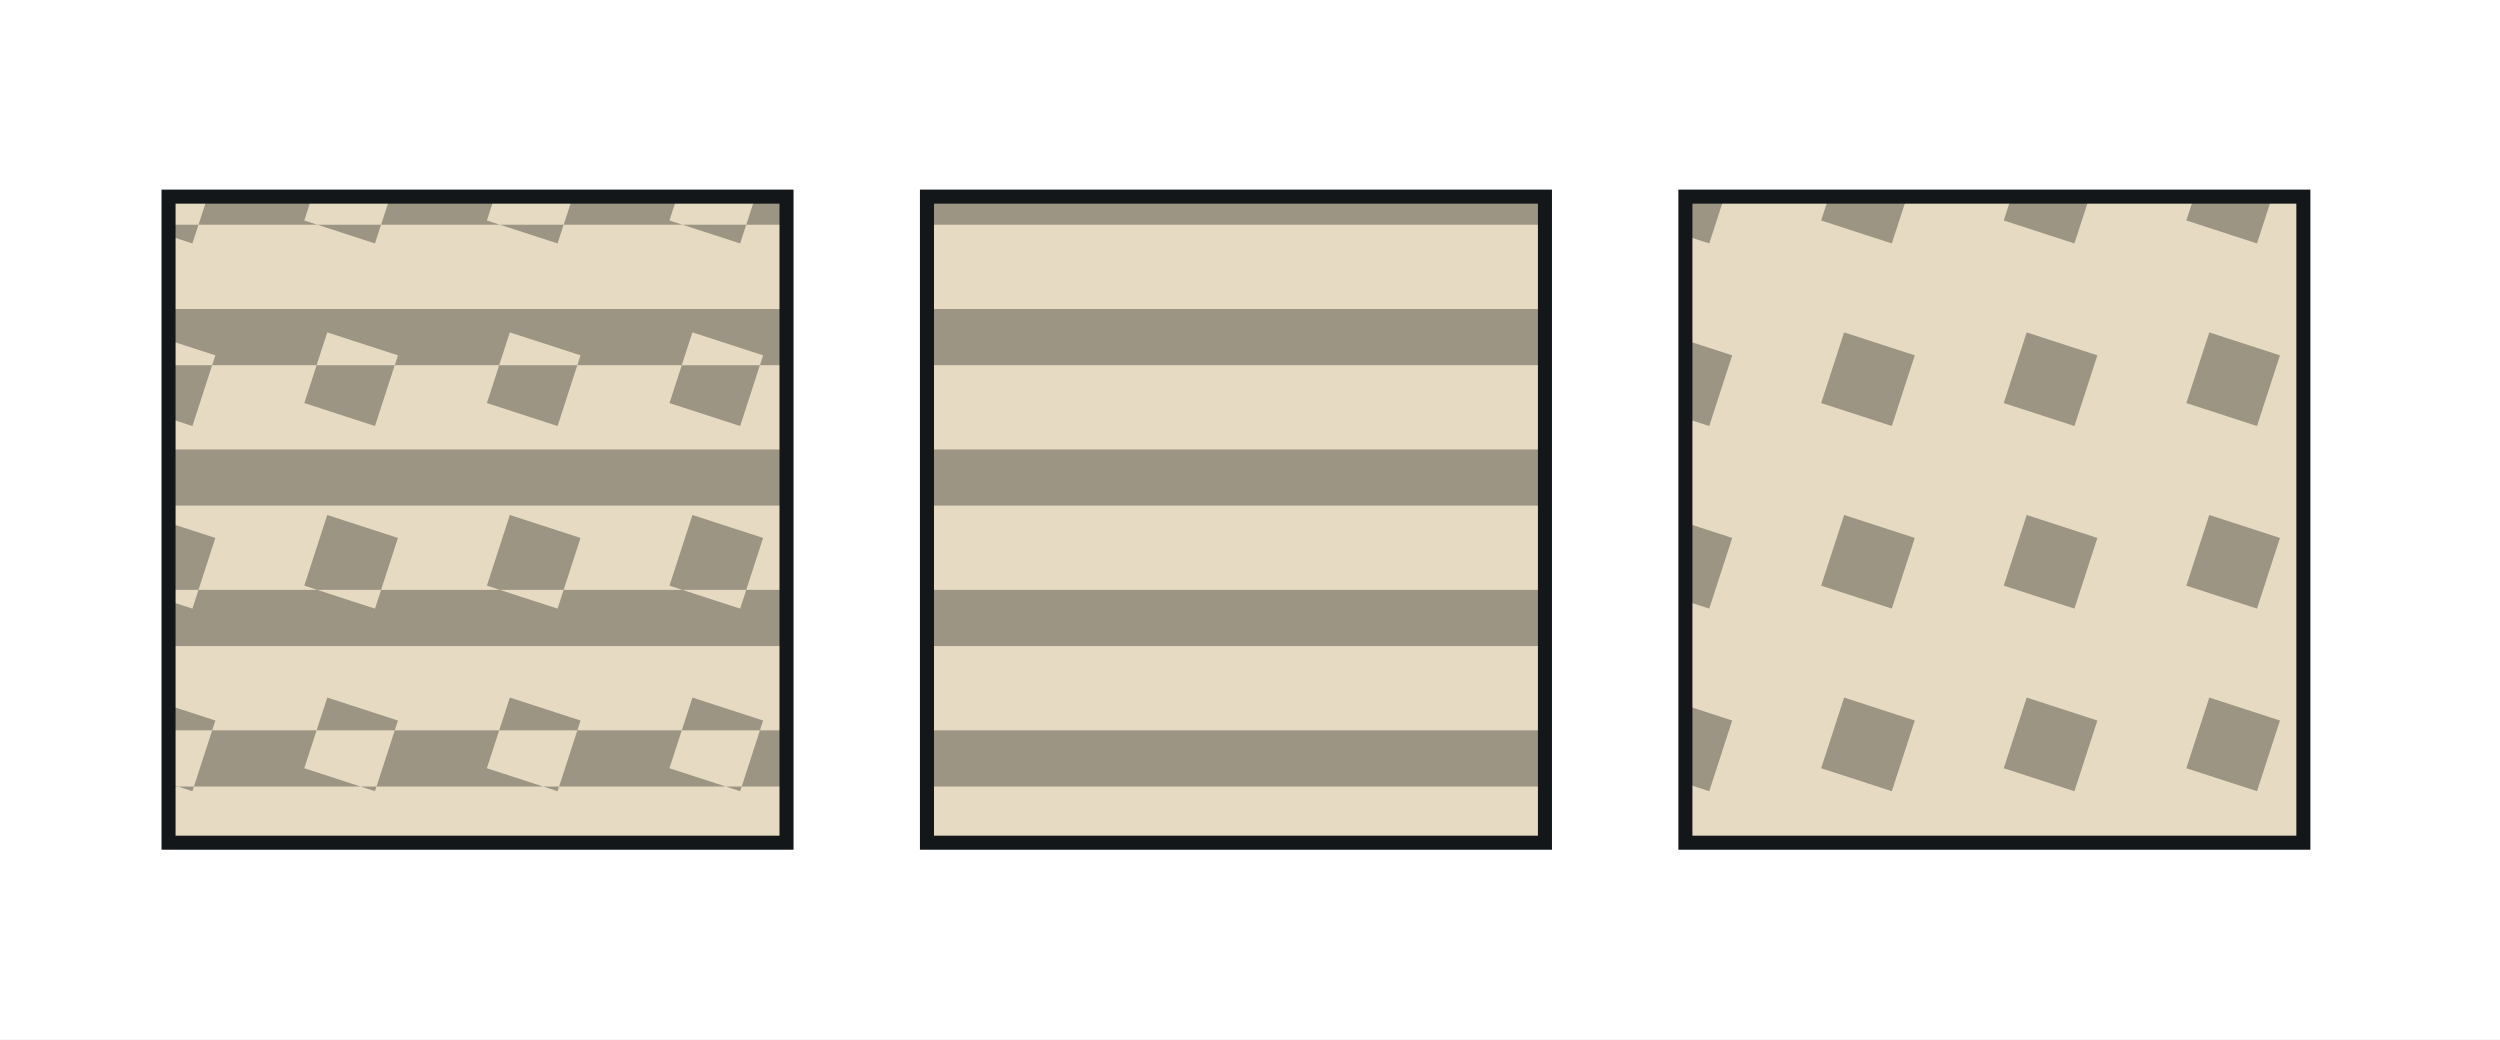
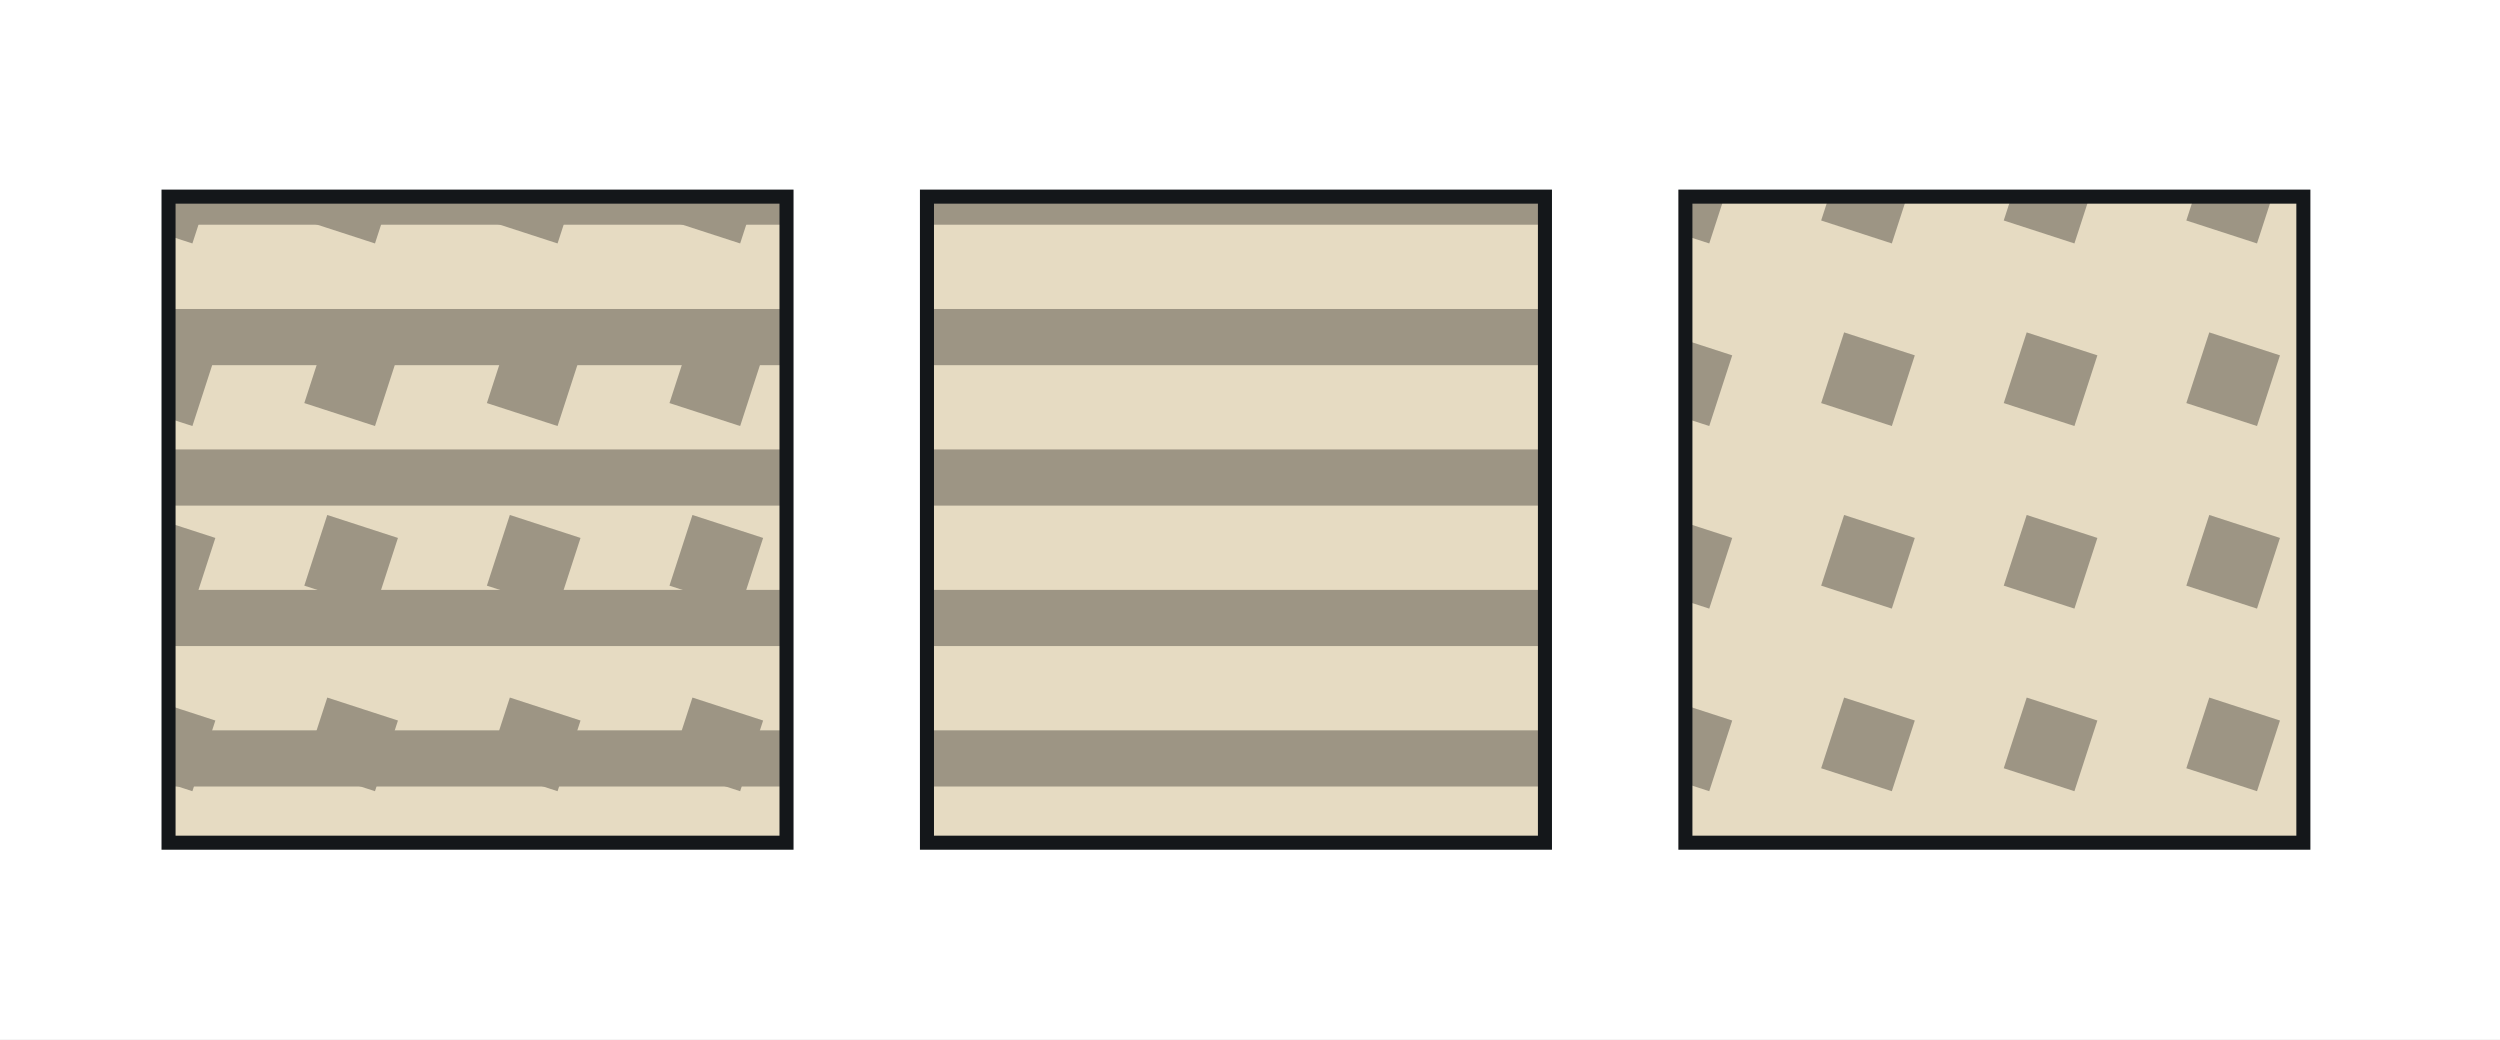
<svg xmlns="http://www.w3.org/2000/svg" width="178" height="74" viewBox="0 0 178 74">
  <defs>
    <clipPath id="svg-clip-0" clipPathUnits="userSpaceOnUse">
      <path d="M12 14 L56 14 L56 60 L12 60 Z" />
    </clipPath>
    <clipPath id="svg-clip-1" clipPathUnits="userSpaceOnUse">
      <path d="M66 14 L110 14 L110 60 L66 60 Z" />
    </clipPath>
    <clipPath id="svg-clip-2" clipPathUnits="userSpaceOnUse">
      <path d="M120 14 L164 14 L164 60 L120 60 Z" />
    </clipPath>
  </defs>
  <g fill="none" stroke-miterlimit="10">
    <rect x="0" y="0" width="178" height="74" fill="#ffffff" stroke="none" />
    <path d="M12 14 L56 14 L56 60 L12 60 Z" fill="#e6dbc2" stroke="none" />
-     <path d="M10 12 L58 12 L58 16 L10 16 Z M10 22 L58 22 L58 26 L10 26 Z M10 32 L58 32 L58 36 L10 36 Z M10 42 L58 42 L58 46 L10 46 Z M10 52 L58 52 L58 56 L10 56 Z M-15.699 -15.334 L-17.334 -10.301 L-12.301 -8.666 L-10.666 -13.699 Z M-15.699 -2.334 L-17.334 2.699 L-12.301 4.334 L-10.666 -0.699 Z M-15.699 10.666 L-17.334 15.699 L-12.301 17.334 L-10.666 12.301 Z M-15.699 23.666 L-17.334 28.699 L-12.301 30.334 L-10.666 25.301 Z M-15.699 36.666 L-17.334 41.699 L-12.301 43.334 L-10.666 38.301 Z M-15.699 49.666 L-17.334 54.699 L-12.301 56.334 L-10.666 51.301 Z M-15.699 62.666 L-17.334 67.699 L-12.301 69.334 L-10.666 64.301 Z M-15.699 75.666 L-17.334 80.699 L-12.301 82.334 L-10.666 77.301 Z M-15.699 88.666 L-17.334 93.699 L-12.301 95.334 L-10.666 90.301 Z M-2.699 -15.334 L-4.334 -10.301 L0.699 -8.666 L2.334 -13.699 Z M-2.699 -2.334 L-4.334 2.699 L0.699 4.334 L2.334 -0.699 Z M-2.699 10.666 L-4.334 15.699 L0.699 17.334 L2.334 12.301 Z M-2.699 23.666 L-4.334 28.699 L0.699 30.334 L2.334 25.301 Z M-2.699 36.666 L-4.334 41.699 L0.699 43.334 L2.334 38.301 Z M-2.699 49.666 L-4.334 54.699 L0.699 56.334 L2.334 51.301 Z M-2.699 62.666 L-4.334 67.699 L0.699 69.334 L2.334 64.301 Z M-2.699 75.666 L-4.334 80.699 L0.699 82.334 L2.334 77.301 Z M-2.699 88.666 L-4.334 93.699 L0.699 95.334 L2.334 90.301 Z M10.301 -15.334 L8.666 -10.301 L13.699 -8.666 L15.334 -13.699 Z M10.301 -2.334 L8.666 2.699 L13.699 4.334 L15.334 -0.699 Z M10.301 10.666 L8.666 15.699 L13.699 17.334 L15.334 12.301 Z M10.301 23.666 L8.666 28.699 L13.699 30.334 L15.334 25.301 Z M10.301 36.666 L8.666 41.699 L13.699 43.334 L15.334 38.301 Z M10.301 49.666 L8.666 54.699 L13.699 56.334 L15.334 51.301 Z M10.301 62.666 L8.666 67.699 L13.699 69.334 L15.334 64.301 Z M10.301 75.666 L8.666 80.699 L13.699 82.334 L15.334 77.301 Z M10.301 88.666 L8.666 93.699 L13.699 95.334 L15.334 90.301 Z M23.301 -15.334 L21.666 -10.301 L26.699 -8.666 L28.334 -13.699 Z M23.301 -2.334 L21.666 2.699 L26.699 4.334 L28.334 -0.699 Z M23.301 10.666 L21.666 15.699 L26.699 17.334 L28.334 12.301 Z M23.301 23.666 L21.666 28.699 L26.699 30.334 L28.334 25.301 Z M23.301 36.666 L21.666 41.699 L26.699 43.334 L28.334 38.301 Z M23.301 49.666 L21.666 54.699 L26.699 56.334 L28.334 51.301 Z M23.301 62.666 L21.666 67.699 L26.699 69.334 L28.334 64.301 Z M23.301 75.666 L21.666 80.699 L26.699 82.334 L28.334 77.301 Z M23.301 88.666 L21.666 93.699 L26.699 95.334 L28.334 90.301 Z M36.301 -15.334 L34.666 -10.301 L39.699 -8.666 L41.334 -13.699 Z M36.301 -2.334 L34.666 2.699 L39.699 4.334 L41.334 -0.699 Z M36.301 10.666 L34.666 15.699 L39.699 17.334 L41.334 12.301 Z M36.301 23.666 L34.666 28.699 L39.699 30.334 L41.334 25.301 Z M36.301 36.666 L34.666 41.699 L39.699 43.334 L41.334 38.301 Z M36.301 49.666 L34.666 54.699 L39.699 56.334 L41.334 51.301 Z M36.301 62.666 L34.666 67.699 L39.699 69.334 L41.334 64.301 Z M36.301 75.666 L34.666 80.699 L39.699 82.334 L41.334 77.301 Z M36.301 88.666 L34.666 93.699 L39.699 95.334 L41.334 90.301 Z M49.301 -15.334 L47.666 -10.301 L52.699 -8.666 L54.334 -13.699 Z M49.301 -2.334 L47.666 2.699 L52.699 4.334 L54.334 -0.699 Z M49.301 10.666 L47.666 15.699 L52.699 17.334 L54.334 12.301 Z M49.301 23.666 L47.666 28.699 L52.699 30.334 L54.334 25.301 Z M49.301 36.666 L47.666 41.699 L52.699 43.334 L54.334 38.301 Z M49.301 49.666 L47.666 54.699 L52.699 56.334 L54.334 51.301 Z M49.301 62.666 L47.666 67.699 L52.699 69.334 L54.334 64.301 Z M49.301 75.666 L47.666 80.699 L52.699 82.334 L54.334 77.301 Z M49.301 88.666 L47.666 93.699 L52.699 95.334 L54.334 90.301 Z M62.301 -15.334 L60.666 -10.301 L65.699 -8.666 L67.334 -13.699 Z M62.301 -2.334 L60.666 2.699 L65.699 4.334 L67.334 -0.699 Z M62.301 10.666 L60.666 15.699 L65.699 17.334 L67.334 12.301 Z M62.301 23.666 L60.666 28.699 L65.699 30.334 L67.334 25.301 Z M62.301 36.666 L60.666 41.699 L65.699 43.334 L67.334 38.301 Z M62.301 49.666 L60.666 54.699 L65.699 56.334 L67.334 51.301 Z M62.301 62.666 L60.666 67.699 L65.699 69.334 L67.334 64.301 Z M62.301 75.666 L60.666 80.699 L65.699 82.334 L67.334 77.301 Z M62.301 88.666 L60.666 93.699 L65.699 95.334 L67.334 90.301 Z M75.301 -15.334 L73.666 -10.301 L78.699 -8.666 L80.334 -13.699 Z M75.301 -2.334 L73.666 2.699 L78.699 4.334 L80.334 -0.699 Z M75.301 10.666 L73.666 15.699 L78.699 17.334 L80.334 12.301 Z M75.301 23.666 L73.666 28.699 L78.699 30.334 L80.334 25.301 Z M75.301 36.666 L73.666 41.699 L78.699 43.334 L80.334 38.301 Z M75.301 49.666 L73.666 54.699 L78.699 56.334 L80.334 51.301 Z M75.301 62.666 L73.666 67.699 L78.699 69.334 L80.334 64.301 Z M75.301 75.666 L73.666 80.699 L78.699 82.334 L80.334 77.301 Z M75.301 88.666 L73.666 93.699 L78.699 95.334 L80.334 90.301 Z" fill="#000000" fill-opacity="0.32" stroke="none" clip-path="url(#svg-clip-0)" />
+     <g clip-path="url(#svg-clip-0)" opacity="0.32">
+       <path d="M10 12 L58 12 L58 16 L10 16 Z M10 22 L58 22 L58 26 L10 26 Z M10 32 L58 32 L58 36 L10 36 Z M10 42 L58 42 L58 46 L10 46 Z M10 52 L58 52 L58 56 L10 56 Z" fill="#000000" stroke="none" />
+       <path d="M-15.699 -15.334 L-17.334 -10.301 L-12.301 -8.666 L-10.666 -13.699 Z M-15.699 -2.334 L-17.334 2.699 L-12.301 4.334 L-10.666 -0.699 Z M-15.699 10.666 L-17.334 15.699 L-12.301 17.334 L-10.666 12.301 Z M-15.699 23.666 L-17.334 28.699 L-12.301 30.334 L-10.666 25.301 Z M-15.699 36.666 L-17.334 41.699 L-12.301 43.334 L-10.666 38.301 Z M-15.699 49.666 L-17.334 54.699 L-12.301 56.334 L-10.666 51.301 Z M-15.699 62.666 L-17.334 67.699 L-12.301 69.334 L-10.666 64.301 Z M-15.699 75.666 L-17.334 80.699 L-12.301 82.334 L-10.666 77.301 Z M-15.699 88.666 L-17.334 93.699 L-12.301 95.334 L-10.666 90.301 Z M-2.699 -15.334 L-4.334 -10.301 L0.699 -8.666 L2.334 -13.699 Z M-2.699 -2.334 L-4.334 2.699 L0.699 4.334 L2.334 -0.699 Z M-2.699 10.666 L-4.334 15.699 L0.699 17.334 L2.334 12.301 Z M-2.699 23.666 L-4.334 28.699 L0.699 30.334 L2.334 25.301 Z M-2.699 36.666 L-4.334 41.699 L0.699 43.334 L2.334 38.301 Z M-2.699 49.666 L-4.334 54.699 L0.699 56.334 L2.334 51.301 Z M-2.699 62.666 L-4.334 67.699 L0.699 69.334 L2.334 64.301 Z M-2.699 75.666 L-4.334 80.699 L0.699 82.334 L2.334 77.301 Z M-2.699 88.666 L-4.334 93.699 L0.699 95.334 L2.334 90.301 Z M10.301 -15.334 L8.666 -10.301 L13.699 -8.666 L15.334 -13.699 Z M10.301 -2.334 L8.666 2.699 L13.699 4.334 L15.334 -0.699 Z M10.301 10.666 L8.666 15.699 L13.699 17.334 L15.334 12.301 Z M10.301 23.666 L8.666 28.699 L13.699 30.334 L15.334 25.301 Z M10.301 36.666 L8.666 41.699 L13.699 43.334 L15.334 38.301 Z M10.301 49.666 L8.666 54.699 L13.699 56.334 L15.334 51.301 Z M10.301 62.666 L8.666 67.699 L13.699 69.334 L15.334 64.301 Z M10.301 75.666 L8.666 80.699 L13.699 82.334 L15.334 77.301 Z M10.301 88.666 L8.666 93.699 L13.699 95.334 L15.334 90.301 Z M23.301 -15.334 L21.666 -10.301 L26.699 -8.666 L28.334 -13.699 Z M23.301 -2.334 L21.666 2.699 L26.699 4.334 L28.334 -0.699 Z M23.301 10.666 L21.666 15.699 L26.699 17.334 L28.334 12.301 Z M23.301 23.666 L21.666 28.699 L26.699 30.334 L28.334 25.301 Z M23.301 36.666 L21.666 41.699 L26.699 43.334 L28.334 38.301 Z M23.301 49.666 L21.666 54.699 L26.699 56.334 L28.334 51.301 Z M23.301 62.666 L21.666 67.699 L26.699 69.334 L28.334 64.301 Z M23.301 75.666 L21.666 80.699 L26.699 82.334 L28.334 77.301 Z M23.301 88.666 L21.666 93.699 L26.699 95.334 L28.334 90.301 Z M36.301 -15.334 L34.666 -10.301 L39.699 -8.666 L41.334 -13.699 Z M36.301 -2.334 L34.666 2.699 L39.699 4.334 L41.334 -0.699 Z M36.301 10.666 L34.666 15.699 L39.699 17.334 L41.334 12.301 Z M36.301 23.666 L34.666 28.699 L39.699 30.334 L41.334 25.301 Z M36.301 36.666 L34.666 41.699 L39.699 43.334 L41.334 38.301 Z M36.301 49.666 L34.666 54.699 L39.699 56.334 L41.334 51.301 Z M36.301 62.666 L34.666 67.699 L39.699 69.334 L41.334 64.301 Z M36.301 75.666 L34.666 80.699 L39.699 82.334 L41.334 77.301 Z M36.301 88.666 L34.666 93.699 L39.699 95.334 L41.334 90.301 Z M49.301 -15.334 L47.666 -10.301 L52.699 -8.666 L54.334 -13.699 Z M49.301 -2.334 L47.666 2.699 L52.699 4.334 L54.334 -0.699 Z M49.301 10.666 L47.666 15.699 L52.699 17.334 L54.334 12.301 Z M49.301 23.666 L47.666 28.699 L52.699 30.334 L54.334 25.301 Z M49.301 36.666 L47.666 41.699 L52.699 43.334 L54.334 38.301 Z M49.301 49.666 L47.666 54.699 L52.699 56.334 L54.334 51.301 Z M49.301 62.666 L47.666 67.699 L52.699 69.334 L54.334 64.301 Z M49.301 75.666 L47.666 80.699 L52.699 82.334 L54.334 77.301 Z M49.301 88.666 L47.666 93.699 L52.699 95.334 L54.334 90.301 Z M62.301 -15.334 L60.666 -10.301 L65.699 -8.666 L67.334 -13.699 Z M62.301 -2.334 L60.666 2.699 L65.699 4.334 L67.334 -0.699 Z M62.301 10.666 L60.666 15.699 L65.699 17.334 L67.334 12.301 Z M62.301 23.666 L60.666 28.699 L65.699 30.334 L67.334 25.301 Z M62.301 36.666 L60.666 41.699 L65.699 43.334 L67.334 38.301 Z M62.301 49.666 L60.666 54.699 L65.699 56.334 L67.334 51.301 Z M62.301 62.666 L60.666 67.699 L65.699 69.334 L67.334 64.301 Z M62.301 75.666 L60.666 80.699 L65.699 82.334 L67.334 77.301 Z M62.301 88.666 L60.666 93.699 L65.699 95.334 L67.334 90.301 Z M75.301 -15.334 L73.666 -10.301 L78.699 -8.666 L80.334 -13.699 Z M75.301 -2.334 L73.666 2.699 L78.699 4.334 L80.334 -0.699 Z M75.301 10.666 L73.666 15.699 L78.699 17.334 L80.334 12.301 Z M75.301 23.666 L73.666 28.699 L78.699 30.334 L80.334 25.301 Z M75.301 36.666 L73.666 41.699 L78.699 43.334 L80.334 38.301 Z M75.301 49.666 L73.666 54.699 L78.699 56.334 L80.334 51.301 Z M75.301 62.666 L73.666 67.699 L78.699 69.334 L80.334 64.301 Z M75.301 75.666 L73.666 80.699 L78.699 82.334 L80.334 77.301 Z M75.301 88.666 L73.666 93.699 L78.699 95.334 L80.334 90.301 Z" fill="#000000" stroke="none" />
+     </g>
    <path d="M12 14 L56 14 L56 60 L12 60 Z" fill="none" stroke="#14171a" stroke-width="1" />
    <path d="M66 14 L110 14 L110 60 L66 60 Z" fill="#e6dbc2" stroke="none" />
-     <path d="M64 12 L112 12 L112 16 L64 16 Z M64 22 L112 22 L112 26 L64 26 Z M64 32 L112 32 L112 36 L64 36 Z M64 42 L112 42 L112 46 L64 46 Z M64 52 L112 52 L112 56 L64 56 Z" fill="#000000" fill-opacity="0.32" stroke="none" clip-path="url(#svg-clip-1)" />
+     <g clip-path="url(#svg-clip-1)" opacity="0.32">
+       <path d="M64 12 L112 12 L112 16 L64 16 Z M64 22 L112 22 L112 26 L64 26 Z M64 32 L112 32 L112 36 L64 36 Z M64 42 L112 42 L112 46 L64 46 Z M64 52 L112 52 L112 56 L64 56 Z" fill="#000000" stroke="none" />
+     </g>
    <path d="M66 14 L110 14 L110 60 L66 60 Z" fill="none" stroke="#14171a" stroke-width="1" />
    <path d="M120 14 L164 14 L164 60 L120 60 Z" fill="#e6dbc2" stroke="none" />
-     <path d="M92.301 -15.334 L90.666 -10.301 L95.699 -8.666 L97.334 -13.699 Z M92.301 -2.334 L90.666 2.699 L95.699 4.334 L97.334 -0.699 Z M92.301 10.666 L90.666 15.699 L95.699 17.334 L97.334 12.301 Z M92.301 23.666 L90.666 28.699 L95.699 30.334 L97.334 25.301 Z M92.301 36.666 L90.666 41.699 L95.699 43.334 L97.334 38.301 Z M92.301 49.666 L90.666 54.699 L95.699 56.334 L97.334 51.301 Z M92.301 62.666 L90.666 67.699 L95.699 69.334 L97.334 64.301 Z M92.301 75.666 L90.666 80.699 L95.699 82.334 L97.334 77.301 Z M92.301 88.666 L90.666 93.699 L95.699 95.334 L97.334 90.301 Z M105.301 -15.334 L103.666 -10.301 L108.699 -8.666 L110.334 -13.699 Z M105.301 -2.334 L103.666 2.699 L108.699 4.334 L110.334 -0.699 Z M105.301 10.666 L103.666 15.699 L108.699 17.334 L110.334 12.301 Z M105.301 23.666 L103.666 28.699 L108.699 30.334 L110.334 25.301 Z M105.301 36.666 L103.666 41.699 L108.699 43.334 L110.334 38.301 Z M105.301 49.666 L103.666 54.699 L108.699 56.334 L110.334 51.301 Z M105.301 62.666 L103.666 67.699 L108.699 69.334 L110.334 64.301 Z M105.301 75.666 L103.666 80.699 L108.699 82.334 L110.334 77.301 Z M105.301 88.666 L103.666 93.699 L108.699 95.334 L110.334 90.301 Z M118.301 -15.334 L116.666 -10.301 L121.699 -8.666 L123.334 -13.699 Z M118.301 -2.334 L116.666 2.699 L121.699 4.334 L123.334 -0.699 Z M118.301 10.666 L116.666 15.699 L121.699 17.334 L123.334 12.301 Z M118.301 23.666 L116.666 28.699 L121.699 30.334 L123.334 25.301 Z M118.301 36.666 L116.666 41.699 L121.699 43.334 L123.334 38.301 Z M118.301 49.666 L116.666 54.699 L121.699 56.334 L123.334 51.301 Z M118.301 62.666 L116.666 67.699 L121.699 69.334 L123.334 64.301 Z M118.301 75.666 L116.666 80.699 L121.699 82.334 L123.334 77.301 Z M118.301 88.666 L116.666 93.699 L121.699 95.334 L123.334 90.301 Z M131.301 -15.334 L129.666 -10.301 L134.699 -8.666 L136.334 -13.699 Z M131.301 -2.334 L129.666 2.699 L134.699 4.334 L136.334 -0.699 Z M131.301 10.666 L129.666 15.699 L134.699 17.334 L136.334 12.301 Z M131.301 23.666 L129.666 28.699 L134.699 30.334 L136.334 25.301 Z M131.301 36.666 L129.666 41.699 L134.699 43.334 L136.334 38.301 Z M131.301 49.666 L129.666 54.699 L134.699 56.334 L136.334 51.301 Z M131.301 62.666 L129.666 67.699 L134.699 69.334 L136.334 64.301 Z M131.301 75.666 L129.666 80.699 L134.699 82.334 L136.334 77.301 Z M131.301 88.666 L129.666 93.699 L134.699 95.334 L136.334 90.301 Z M144.301 -15.334 L142.666 -10.301 L147.699 -8.666 L149.334 -13.699 Z M144.301 -2.334 L142.666 2.699 L147.699 4.334 L149.334 -0.699 Z M144.301 10.666 L142.666 15.699 L147.699 17.334 L149.334 12.301 Z M144.301 23.666 L142.666 28.699 L147.699 30.334 L149.334 25.301 Z M144.301 36.666 L142.666 41.699 L147.699 43.334 L149.334 38.301 Z M144.301 49.666 L142.666 54.699 L147.699 56.334 L149.334 51.301 Z M144.301 62.666 L142.666 67.699 L147.699 69.334 L149.334 64.301 Z M144.301 75.666 L142.666 80.699 L147.699 82.334 L149.334 77.301 Z M144.301 88.666 L142.666 93.699 L147.699 95.334 L149.334 90.301 Z M157.301 -15.334 L155.666 -10.301 L160.699 -8.666 L162.334 -13.699 Z M157.301 -2.334 L155.666 2.699 L160.699 4.334 L162.334 -0.699 Z M157.301 10.666 L155.666 15.699 L160.699 17.334 L162.334 12.301 Z M157.301 23.666 L155.666 28.699 L160.699 30.334 L162.334 25.301 Z M157.301 36.666 L155.666 41.699 L160.699 43.334 L162.334 38.301 Z M157.301 49.666 L155.666 54.699 L160.699 56.334 L162.334 51.301 Z M157.301 62.666 L155.666 67.699 L160.699 69.334 L162.334 64.301 Z M157.301 75.666 L155.666 80.699 L160.699 82.334 L162.334 77.301 Z M157.301 88.666 L155.666 93.699 L160.699 95.334 L162.334 90.301 Z M170.301 -15.334 L168.666 -10.301 L173.699 -8.666 L175.334 -13.699 Z M170.301 -2.334 L168.666 2.699 L173.699 4.334 L175.334 -0.699 Z M170.301 10.666 L168.666 15.699 L173.699 17.334 L175.334 12.301 Z M170.301 23.666 L168.666 28.699 L173.699 30.334 L175.334 25.301 Z M170.301 36.666 L168.666 41.699 L173.699 43.334 L175.334 38.301 Z M170.301 49.666 L168.666 54.699 L173.699 56.334 L175.334 51.301 Z M170.301 62.666 L168.666 67.699 L173.699 69.334 L175.334 64.301 Z M170.301 75.666 L168.666 80.699 L173.699 82.334 L175.334 77.301 Z M170.301 88.666 L168.666 93.699 L173.699 95.334 L175.334 90.301 Z M183.301 -15.334 L181.666 -10.301 L186.699 -8.666 L188.334 -13.699 Z M183.301 -2.334 L181.666 2.699 L186.699 4.334 L188.334 -0.699 Z M183.301 10.666 L181.666 15.699 L186.699 17.334 L188.334 12.301 Z M183.301 23.666 L181.666 28.699 L186.699 30.334 L188.334 25.301 Z M183.301 36.666 L181.666 41.699 L186.699 43.334 L188.334 38.301 Z M183.301 49.666 L181.666 54.699 L186.699 56.334 L188.334 51.301 Z M183.301 62.666 L181.666 67.699 L186.699 69.334 L188.334 64.301 Z M183.301 75.666 L181.666 80.699 L186.699 82.334 L188.334 77.301 Z M183.301 88.666 L181.666 93.699 L186.699 95.334 L188.334 90.301 Z" fill="#000000" fill-opacity="0.32" stroke="none" clip-path="url(#svg-clip-2)" />
+     <g clip-path="url(#svg-clip-2)" opacity="0.32">
+       <path d="M92.301 -15.334 L90.666 -10.301 L95.699 -8.666 L97.334 -13.699 Z M92.301 -2.334 L90.666 2.699 L95.699 4.334 L97.334 -0.699 Z M92.301 10.666 L90.666 15.699 L95.699 17.334 L97.334 12.301 Z M92.301 23.666 L90.666 28.699 L95.699 30.334 L97.334 25.301 Z M92.301 36.666 L90.666 41.699 L95.699 43.334 L97.334 38.301 Z M92.301 49.666 L90.666 54.699 L95.699 56.334 L97.334 51.301 Z M92.301 62.666 L90.666 67.699 L95.699 69.334 L97.334 64.301 Z M92.301 75.666 L90.666 80.699 L95.699 82.334 L97.334 77.301 Z M92.301 88.666 L90.666 93.699 L95.699 95.334 L97.334 90.301 Z M105.301 -15.334 L103.666 -10.301 L108.699 -8.666 L110.334 -13.699 Z M105.301 -2.334 L103.666 2.699 L108.699 4.334 L110.334 -0.699 Z M105.301 10.666 L103.666 15.699 L108.699 17.334 L110.334 12.301 Z M105.301 23.666 L103.666 28.699 L108.699 30.334 L110.334 25.301 Z M105.301 36.666 L103.666 41.699 L108.699 43.334 L110.334 38.301 Z M105.301 49.666 L103.666 54.699 L108.699 56.334 L110.334 51.301 Z M105.301 62.666 L103.666 67.699 L108.699 69.334 L110.334 64.301 Z M105.301 75.666 L103.666 80.699 L108.699 82.334 L110.334 77.301 Z M105.301 88.666 L103.666 93.699 L108.699 95.334 L110.334 90.301 Z M118.301 -15.334 L116.666 -10.301 L121.699 -8.666 L123.334 -13.699 Z M118.301 -2.334 L116.666 2.699 L121.699 4.334 L123.334 -0.699 Z M118.301 10.666 L116.666 15.699 L121.699 17.334 L123.334 12.301 Z M118.301 23.666 L116.666 28.699 L121.699 30.334 L123.334 25.301 Z M118.301 36.666 L116.666 41.699 L121.699 43.334 L123.334 38.301 Z M118.301 49.666 L116.666 54.699 L121.699 56.334 L123.334 51.301 Z M118.301 62.666 L116.666 67.699 L121.699 69.334 L123.334 64.301 Z M118.301 75.666 L116.666 80.699 L121.699 82.334 L123.334 77.301 Z M118.301 88.666 L116.666 93.699 L121.699 95.334 L123.334 90.301 Z M131.301 -15.334 L129.666 -10.301 L134.699 -8.666 L136.334 -13.699 Z M131.301 -2.334 L129.666 2.699 L134.699 4.334 L136.334 -0.699 Z M131.301 10.666 L129.666 15.699 L134.699 17.334 L136.334 12.301 Z M131.301 23.666 L129.666 28.699 L134.699 30.334 L136.334 25.301 Z M131.301 36.666 L129.666 41.699 L134.699 43.334 L136.334 38.301 Z M131.301 49.666 L129.666 54.699 L134.699 56.334 L136.334 51.301 Z M131.301 62.666 L129.666 67.699 L134.699 69.334 L136.334 64.301 Z M131.301 75.666 L129.666 80.699 L134.699 82.334 L136.334 77.301 Z M131.301 88.666 L129.666 93.699 L134.699 95.334 L136.334 90.301 Z M144.301 -15.334 L142.666 -10.301 L147.699 -8.666 L149.334 -13.699 Z M144.301 -2.334 L142.666 2.699 L147.699 4.334 L149.334 -0.699 Z M144.301 10.666 L142.666 15.699 L147.699 17.334 L149.334 12.301 Z M144.301 23.666 L142.666 28.699 L147.699 30.334 L149.334 25.301 Z M144.301 36.666 L142.666 41.699 L147.699 43.334 L149.334 38.301 Z M144.301 49.666 L142.666 54.699 L147.699 56.334 L149.334 51.301 Z M144.301 62.666 L142.666 67.699 L147.699 69.334 L149.334 64.301 Z M144.301 75.666 L142.666 80.699 L147.699 82.334 L149.334 77.301 Z M144.301 88.666 L142.666 93.699 L147.699 95.334 L149.334 90.301 Z M157.301 -15.334 L155.666 -10.301 L160.699 -8.666 L162.334 -13.699 Z M157.301 -2.334 L155.666 2.699 L160.699 4.334 L162.334 -0.699 Z M157.301 10.666 L155.666 15.699 L160.699 17.334 L162.334 12.301 Z M157.301 23.666 L155.666 28.699 L160.699 30.334 L162.334 25.301 Z M157.301 36.666 L155.666 41.699 L160.699 43.334 L162.334 38.301 Z M157.301 49.666 L155.666 54.699 L160.699 56.334 L162.334 51.301 Z M157.301 62.666 L155.666 67.699 L160.699 69.334 L162.334 64.301 Z M157.301 75.666 L155.666 80.699 L160.699 82.334 L162.334 77.301 Z M157.301 88.666 L155.666 93.699 L160.699 95.334 L162.334 90.301 Z M170.301 -15.334 L168.666 -10.301 L173.699 -8.666 L175.334 -13.699 Z M170.301 -2.334 L168.666 2.699 L173.699 4.334 L175.334 -0.699 Z M170.301 10.666 L168.666 15.699 L173.699 17.334 L175.334 12.301 Z M170.301 23.666 L168.666 28.699 L173.699 30.334 L175.334 25.301 Z M170.301 36.666 L168.666 41.699 L173.699 43.334 L175.334 38.301 Z M170.301 49.666 L168.666 54.699 L173.699 56.334 L175.334 51.301 Z M170.301 62.666 L168.666 67.699 L173.699 69.334 L175.334 64.301 Z M170.301 75.666 L168.666 80.699 L173.699 82.334 L175.334 77.301 Z M170.301 88.666 L168.666 93.699 L173.699 95.334 L175.334 90.301 Z M183.301 -15.334 L181.666 -10.301 L186.699 -8.666 L188.334 -13.699 Z M183.301 -2.334 L181.666 2.699 L186.699 4.334 L188.334 -0.699 Z M183.301 10.666 L181.666 15.699 L186.699 17.334 L188.334 12.301 Z M183.301 23.666 L181.666 28.699 L186.699 30.334 L188.334 25.301 Z M183.301 36.666 L181.666 41.699 L186.699 43.334 L188.334 38.301 Z M183.301 49.666 L181.666 54.699 L186.699 56.334 L188.334 51.301 Z M183.301 62.666 L181.666 67.699 L186.699 69.334 L188.334 64.301 Z M183.301 75.666 L181.666 80.699 L186.699 82.334 L188.334 77.301 Z M183.301 88.666 L181.666 93.699 L186.699 95.334 L188.334 90.301 Z" fill="#000000" stroke="none" />
+     </g>
    <path d="M120 14 L164 14 L164 60 L120 60 Z" fill="none" stroke="#14171a" stroke-width="1" />
  </g>
</svg>
